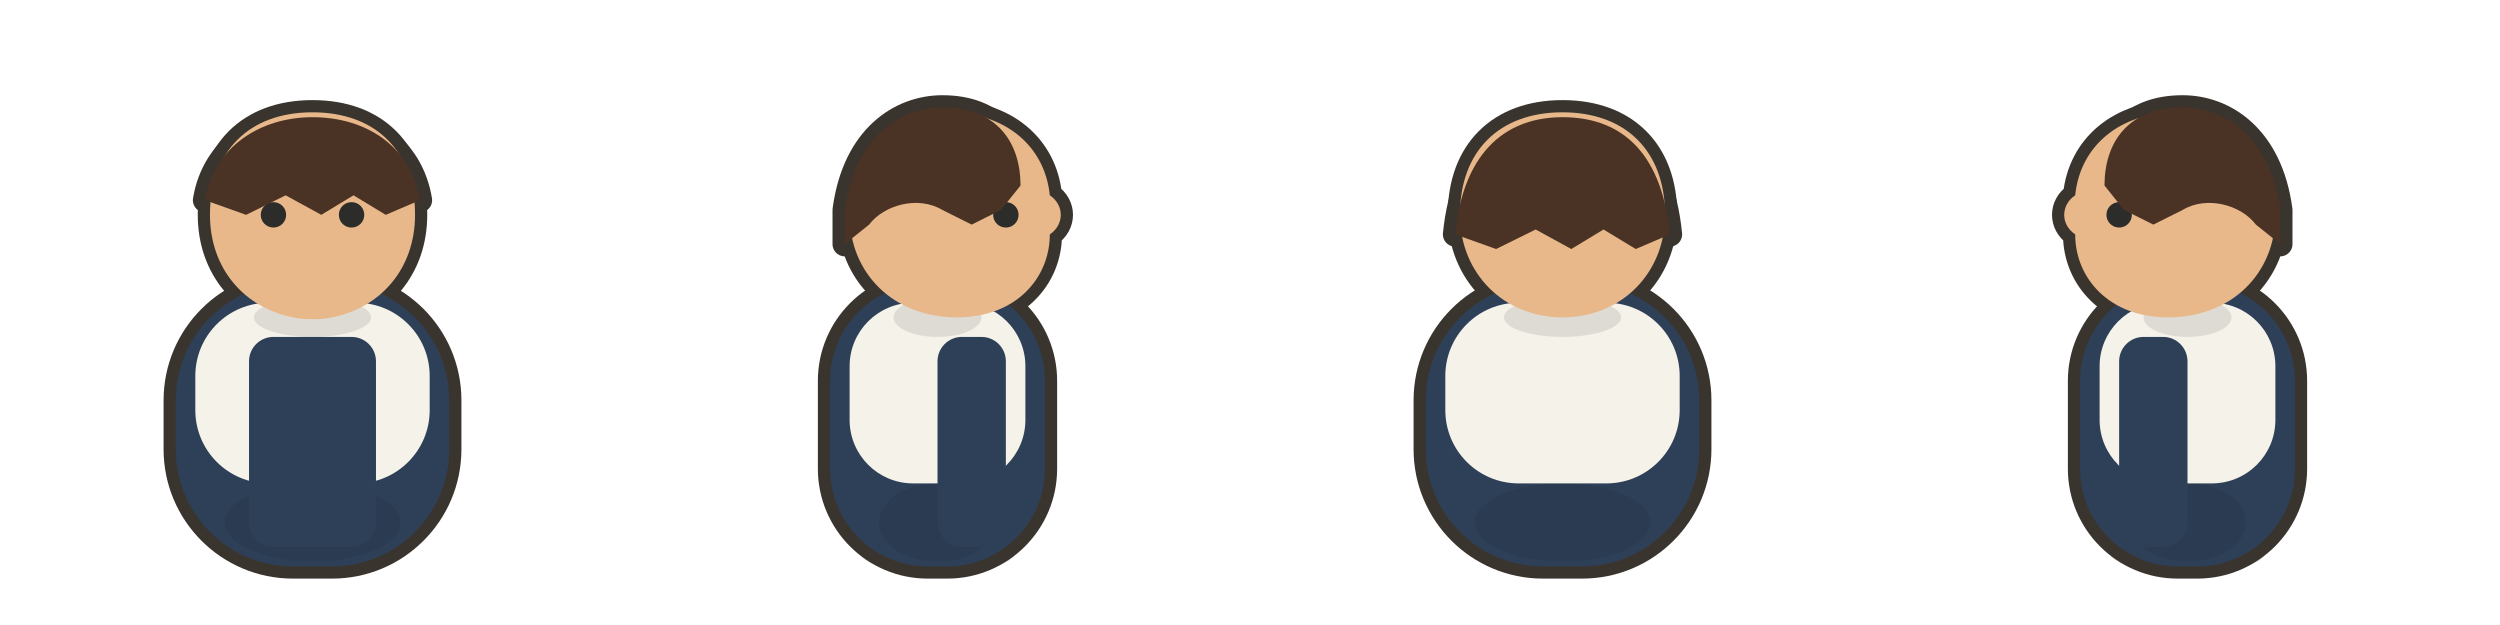
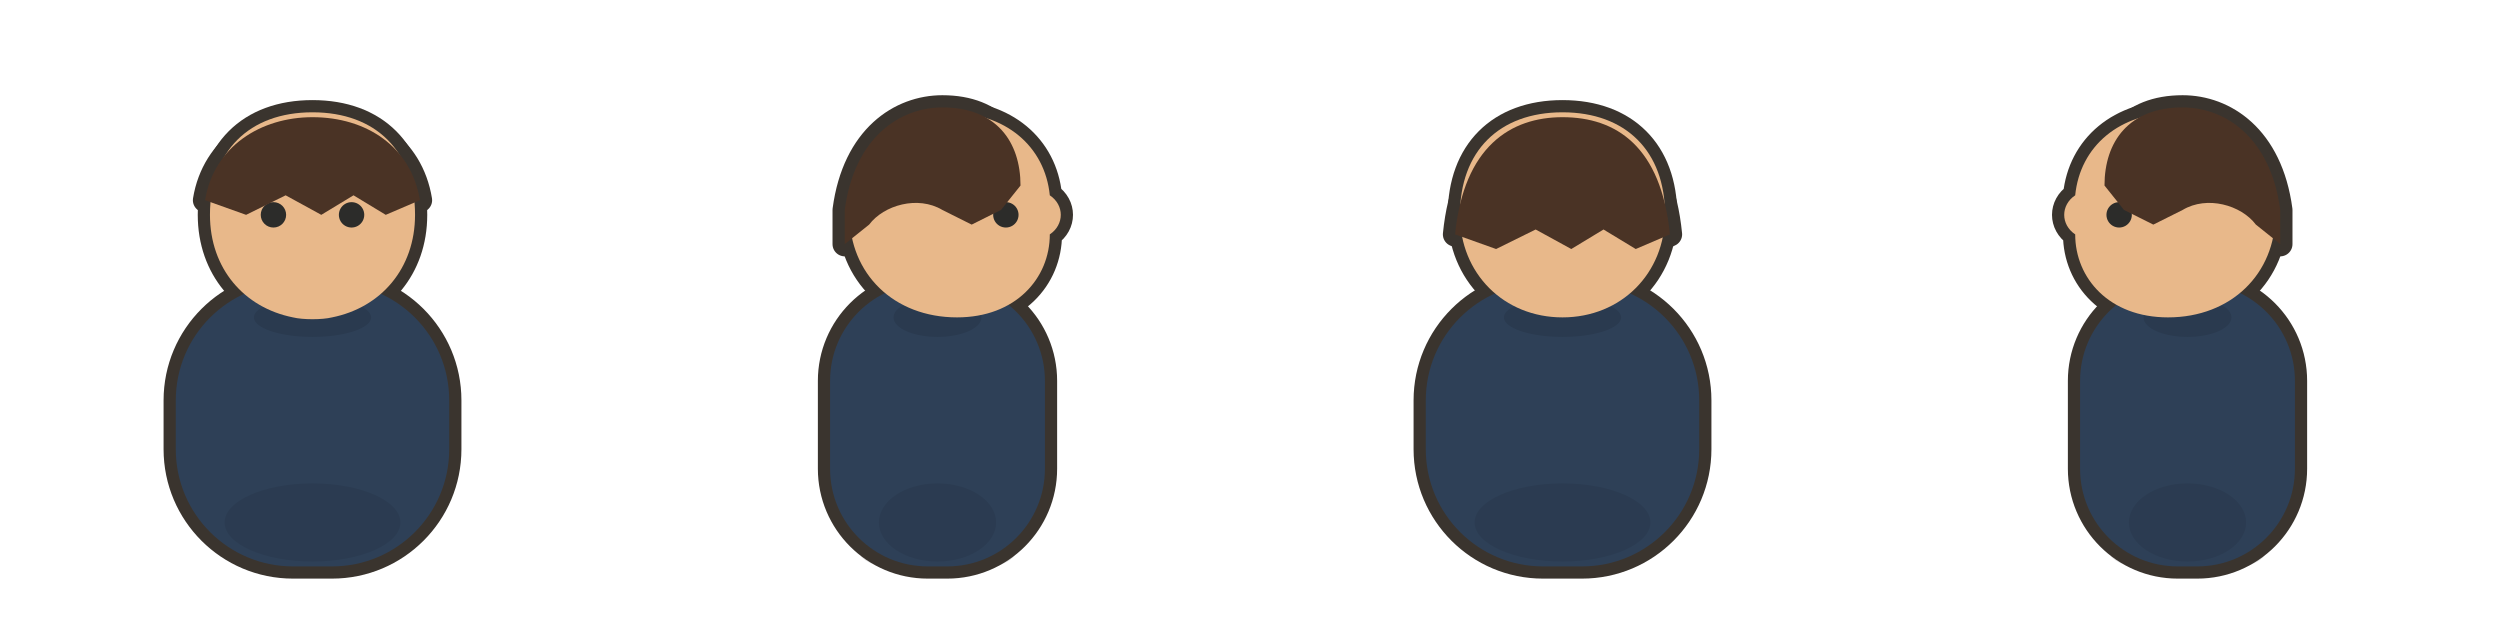
<svg xmlns="http://www.w3.org/2000/svg" viewBox="0 0 512 128" width="512" height="128">
  <g transform="translate(0 0)">
    <path d="M 48 113 a 16 4.5 0 1 0 32 0 a 16 4.5 0 1 0 -32 0 Z" fill="#000000" opacity="0.12" />
    <g transform="translate(64 0) scale(1 1) translate(-64 0)">
      <g transform="translate(64 87)">
        <path d="M -4 -29 h 8 a 24 24 0 0 1 24 24 v 10 a 24 24 0 0 1 -24 24 h -8 a 24 24 0 0 1 -24 -24 v -10 a 24 24 0 0 1 24 -24 Z" fill="#3A342E" stroke="#3A342E" stroke-width="5" stroke-linejoin="round" stroke-linecap="round" />
      </g>
    </g>
    <g transform="translate(64 58) scale(1) translate(-64 -58)">
      <g transform="translate(64 44)">
        <path d="M0-21C13-21 21-13 21 0 21 11 14 19 4 21 2 21.5-2 21.5-4 21-14 19-21 11-21 0-21-13-13-21 0-21Z" fill="#3A342E" stroke="#3A342E" stroke-width="5" stroke-linejoin="round" stroke-linecap="round" />
      </g>
      <g transform="translate(64 44)">
        <path d="M-22-3C-20.2-14-10.6-20 0-20 11-20 20.2-14 22-3L15 0 8.4-4 1.8 0-5.5-4-13.6 0Z" fill="#3A342E" stroke="#3A342E" stroke-width="5" stroke-linejoin="round" stroke-linecap="round" />
      </g>
    </g>
    <g transform="translate(64 0) scale(1 1) translate(-64 0)">
      <g transform="translate(64 87)">
        <path d="M -4 -29 h 8 a 24 24 0 0 1 24 24 v 10 a 24 24 0 0 1 -24 24 h -8 a 24 24 0 0 1 -24 -24 v -10 a 24 24 0 0 1 24 -24 Z" fill="#2E4057" />
        <path d="M -18 20 a 18 8 0 1 0 36 0 a 18 8 0 1 0 -36 0 Z" fill="#00000012" />
-       </g>
-       <g transform="translate(64 87)">
-         <path d="M -9 -25 h 18 a 15 15 0 0 1 15 15 v 7 a 15 15 0 0 1 -15 15 h -18 a 15 15 0 0 1 -15 -15 v -7 a 15 15 0 0 1 15 -15 Z" fill="#F5F2EA" />
-         <path d="M -8 -18 h 16 a 5 5 0 0 1 5 5 v 33 a 5 5 0 0 1 -5 5 h -16 a 5 5 0 0 1 -5 -5 v -33 a 5 5 0 0 1 5 -5 Z" fill="#2E4057" />
      </g>
      <g transform="translate(64 87)">
        <path d="M -12 -22 a 12 4 0 1 0 24 0 a 12 4 0 1 0 -24 0 Z" fill="#00000018" />
      </g>
    </g>
    <g transform="translate(64 58) scale(1) translate(-64 -58)">
      <g transform="translate(64 44)">
        <path d="M0-21C13-21 21-13 21 0 21 11 14 19 4 21 2 21.5-2 21.5-4 21-14 19-21 11-21 0-21-13-13-21 0-21Z" fill="#E8B88A" />
        <path d="M-10.6 0C-10.6 1.436-9.436 2.6-8 2.6-6.564 2.6-5.4 1.436-5.4 0-5.4-1.436-6.564-2.6-8-2.6-9.436-2.6-10.6-1.436-10.6 0Z" fill="#2C2C2A" />
        <path d="M5.4 0C5.4 0.929 5.896 1.787 6.7 2.252 7.504 2.716 8.496 2.716 9.3 2.252 10.104 1.787 10.6 0.929 10.6 0 10.6-0.929 10.104-1.787 9.3-2.252 8.496-2.716 7.504-2.716 6.7-2.252 5.896-1.787 5.4-0.929 5.4 0Z" fill="#2C2C2A" />
      </g>
      <g transform="translate(64 44)">
        <path d="M-22-3C-20.2-14-10.6-20 0-20 11-20 20.2-14 22-3L15 0 8.4-4 1.8 0-5.5-4-13.6 0Z" fill="#4A3325" />
      </g>
    </g>
  </g>
  <g transform="translate(128 0)">
    <path d="M 48 113 a 16 4.5 0 1 0 32 0 a 16 4.5 0 1 0 -32 0 Z" fill="#000000" opacity="0.12" />
    <g transform="translate(64 0) scale(1 1) translate(-64 0)">
      <g transform="translate(64 87)">
        <path d="M -2 -29 h 4 a 20 20 0 0 1 20 20 v 18 a 20 20 0 0 1 -20 20 h -4 a 20 20 0 0 1 -20 -20 v -18 a 20 20 0 0 1 20 -20 Z" fill="#3A342E" stroke="#3A342E" stroke-width="5" stroke-linejoin="round" stroke-linecap="round" />
      </g>
    </g>
    <g transform="translate(64 58) scale(1) translate(-64 -58)">
      <g transform="translate(67 44)">
        <path d="M-1-21C11-21 19-14 20-4 23-2 23 2 20 4 20 13 13 21 1 21-12 21-21 12-21 0-21-12-13-21-1-21Z" fill="#3A342E" stroke="#3A342E" stroke-width="5" stroke-linejoin="round" stroke-linecap="round" />
      </g>
      <g transform="translate(67 44)">
        <path d="M-22-1C-20-16-10.6-22-2-22 9-22 14-15 14-6L10-1 4 2-2-1C-7-4-14-2-17 2L-22 6Z" fill="#3A342E" stroke="#3A342E" stroke-width="5" stroke-linejoin="round" stroke-linecap="round" />
      </g>
    </g>
    <g transform="translate(64 0) scale(1 1) translate(-64 0)">
      <g transform="translate(64 87)">
        <path d="M -2 -29 h 4 a 20 20 0 0 1 20 20 v 18 a 20 20 0 0 1 -20 20 h -4 a 20 20 0 0 1 -20 -20 v -18 a 20 20 0 0 1 20 -20 Z" fill="#2E4057" />
        <path d="M -12 20 a 12 8 0 1 0 24 0 a 12 8 0 1 0 -24 0 Z" fill="#00000012" />
      </g>
      <g transform="translate(64 87)">
-         <path d="M -5 -25 h 10 a 13 13 0 0 1 13 13 v 11 a 13 13 0 0 1 -13 13 h -10 a 13 13 0 0 1 -13 -13 v -11 a 13 13 0 0 1 13 -13 Z" fill="#F5F2EA" />
-         <path d="M 5 -18 h 4 a 5 5 0 0 1 5 5 v 33 a 5 5 0 0 1 -5 5 h -4 a 5 5 0 0 1 -5 -5 v -33 a 5 5 0 0 1 5 -5 Z" fill="#2E4057" />
-       </g>
-       <g transform="translate(64 87)">
        <path d="M -9 -22 a 9 4 0 1 0 18 0 a 9 4 0 1 0 -18 0 Z" fill="#00000018" />
      </g>
    </g>
    <g transform="translate(64 58) scale(1) translate(-64 -58)">
      <g transform="translate(67 44)">
        <path d="M-1-21C11-21 19-14 20-4 23-2 23 2 20 4 20 13 13 21 1 21-12 21-21 12-21 0-21-12-13-21-1-21Z" fill="#E8B88A" />
        <path d="M8.4 0C8.4 0.929 8.896 1.787 9.7 2.252 10.504 2.716 11.496 2.716 12.3 2.252 13.104 1.787 13.6 0.929 13.6 0 13.6-0.929 13.104-1.787 12.3-2.252 11.496-2.716 10.504-2.716 9.7-2.252 8.896-1.787 8.4-0.929 8.4 0Z" fill="#2C2C2A" />
      </g>
      <g transform="translate(67 44)">
        <path d="M-22-1C-20-16-10.6-22-2-22 9-22 14-15 14-6L10-1 4 2-2-1C-7-4-14-2-17 2L-22 6Z" fill="#4A3325" />
      </g>
    </g>
  </g>
  <g transform="translate(256 0)">
    <path d="M 48 113 a 16 4.5 0 1 0 32 0 a 16 4.5 0 1 0 -32 0 Z" fill="#000000" opacity="0.12" />
    <g transform="translate(64 0) scale(1 1) translate(-64 0)">
      <g transform="translate(64 87)">
        <path d="M -4 -29 h 8 a 24 24 0 0 1 24 24 v 10 a 24 24 0 0 1 -24 24 h -8 a 24 24 0 0 1 -24 -24 v -10 a 24 24 0 0 1 24 -24 Z" fill="#3A342E" stroke="#3A342E" stroke-width="5" stroke-linejoin="round" stroke-linecap="round" />
      </g>
    </g>
    <g transform="translate(64 58) scale(1) translate(-64 -58)">
      <g transform="translate(64 44)">
        <path d="M0-21C13-21 21-13 21 0 21 12 12 21 0 21-12 21-21 12-21 0-21-13-13-21 0-21Z" fill="#3A342E" stroke="#3A342E" stroke-width="5" stroke-linejoin="round" stroke-linecap="round" />
      </g>
      <g transform="translate(64 44)">
        <path d="M-22 4C-20.2-14-10.6-20 0-20 11-20 20.2-14 22 4L15 7 8.4 3 1.8 7-5.5 3-13.6 7Z" fill="#3A342E" stroke="#3A342E" stroke-width="5" stroke-linejoin="round" stroke-linecap="round" />
      </g>
    </g>
    <g transform="translate(64 0) scale(1 1) translate(-64 0)">
      <g transform="translate(64 87)">
        <path d="M -4 -29 h 8 a 24 24 0 0 1 24 24 v 10 a 24 24 0 0 1 -24 24 h -8 a 24 24 0 0 1 -24 -24 v -10 a 24 24 0 0 1 24 -24 Z" fill="#2E4057" />
        <path d="M -18 20 a 18 8 0 1 0 36 0 a 18 8 0 1 0 -36 0 Z" fill="#00000012" />
-       </g>
-       <g transform="translate(64 87)">
-         <path d="M -9 -25 h 18 a 15 15 0 0 1 15 15 v 7 a 15 15 0 0 1 -15 15 h -18 a 15 15 0 0 1 -15 -15 v -7 a 15 15 0 0 1 15 -15 Z" fill="#F5F2EA" />
      </g>
      <g transform="translate(64 87)">
        <path d="M -12 -22 a 12 4 0 1 0 24 0 a 12 4 0 1 0 -24 0 Z" fill="#00000018" />
      </g>
    </g>
    <g transform="translate(64 58) scale(1) translate(-64 -58)">
      <g transform="translate(64 44)">
        <path d="M0-21C13-21 21-13 21 0 21 12 12 21 0 21-12 21-21 12-21 0-21-13-13-21 0-21Z" fill="#E8B88A" />
      </g>
      <g transform="translate(64 44)">
        <path d="M-22 4C-20.2-14-10.6-20 0-20 11-20 20.2-14 22 4L15 7 8.4 3 1.8 7-5.5 3-13.6 7Z" fill="#4A3325" />
      </g>
    </g>
  </g>
  <g transform="translate(384 0)">
    <path d="M 48 113 a 16 4.5 0 1 0 32 0 a 16 4.5 0 1 0 -32 0 Z" fill="#000000" opacity="0.12" />
    <g transform="translate(128 0) scale(-1 1)">
      <g transform="translate(64 0) scale(1 1) translate(-64 0)">
        <g transform="translate(64 87)">
          <path d="M -2 -29 h 4 a 20 20 0 0 1 20 20 v 18 a 20 20 0 0 1 -20 20 h -4 a 20 20 0 0 1 -20 -20 v -18 a 20 20 0 0 1 20 -20 Z" fill="#3A342E" stroke="#3A342E" stroke-width="5" stroke-linejoin="round" stroke-linecap="round" />
        </g>
      </g>
      <g transform="translate(64 58) scale(1) translate(-64 -58)">
        <g transform="translate(67 44)">
          <path d="M-1-21C11-21 19-14 20-4 23-2 23 2 20 4 20 13 13 21 1 21-12 21-21 12-21 0-21-12-13-21-1-21Z" fill="#3A342E" stroke="#3A342E" stroke-width="5" stroke-linejoin="round" stroke-linecap="round" />
        </g>
        <g transform="translate(67 44)">
          <path d="M-22-1C-20-16-10.6-22-2-22 9-22 14-15 14-6L10-1 4 2-2-1C-7-4-14-2-17 2L-22 6Z" fill="#3A342E" stroke="#3A342E" stroke-width="5" stroke-linejoin="round" stroke-linecap="round" />
        </g>
      </g>
      <g transform="translate(64 0) scale(1 1) translate(-64 0)">
        <g transform="translate(64 87)">
          <path d="M -2 -29 h 4 a 20 20 0 0 1 20 20 v 18 a 20 20 0 0 1 -20 20 h -4 a 20 20 0 0 1 -20 -20 v -18 a 20 20 0 0 1 20 -20 Z" fill="#2E4057" />
          <path d="M -12 20 a 12 8 0 1 0 24 0 a 12 8 0 1 0 -24 0 Z" fill="#00000012" />
        </g>
        <g transform="translate(64 87)">
-           <path d="M -5 -25 h 10 a 13 13 0 0 1 13 13 v 11 a 13 13 0 0 1 -13 13 h -10 a 13 13 0 0 1 -13 -13 v -11 a 13 13 0 0 1 13 -13 Z" fill="#F5F2EA" />
-           <path d="M 5 -18 h 4 a 5 5 0 0 1 5 5 v 33 a 5 5 0 0 1 -5 5 h -4 a 5 5 0 0 1 -5 -5 v -33 a 5 5 0 0 1 5 -5 Z" fill="#2E4057" />
-         </g>
-         <g transform="translate(64 87)">
          <path d="M -9 -22 a 9 4 0 1 0 18 0 a 9 4 0 1 0 -18 0 Z" fill="#00000018" />
        </g>
      </g>
      <g transform="translate(64 58) scale(1) translate(-64 -58)">
        <g transform="translate(67 44)">
          <path d="M-1-21C11-21 19-14 20-4 23-2 23 2 20 4 20 13 13 21 1 21-12 21-21 12-21 0-21-12-13-21-1-21Z" fill="#E8B88A" />
          <path d="M8.4 0C8.4 0.929 8.896 1.787 9.7 2.252 10.504 2.716 11.496 2.716 12.3 2.252 13.104 1.787 13.6 0.929 13.6 0 13.6-0.929 13.104-1.787 12.3-2.252 11.496-2.716 10.504-2.716 9.7-2.252 8.896-1.787 8.4-0.929 8.4 0Z" fill="#2C2C2A" />
        </g>
        <g transform="translate(67 44)">
          <path d="M-22-1C-20-16-10.6-22-2-22 9-22 14-15 14-6L10-1 4 2-2-1C-7-4-14-2-17 2L-22 6Z" fill="#4A3325" />
        </g>
      </g>
    </g>
  </g>
</svg>
